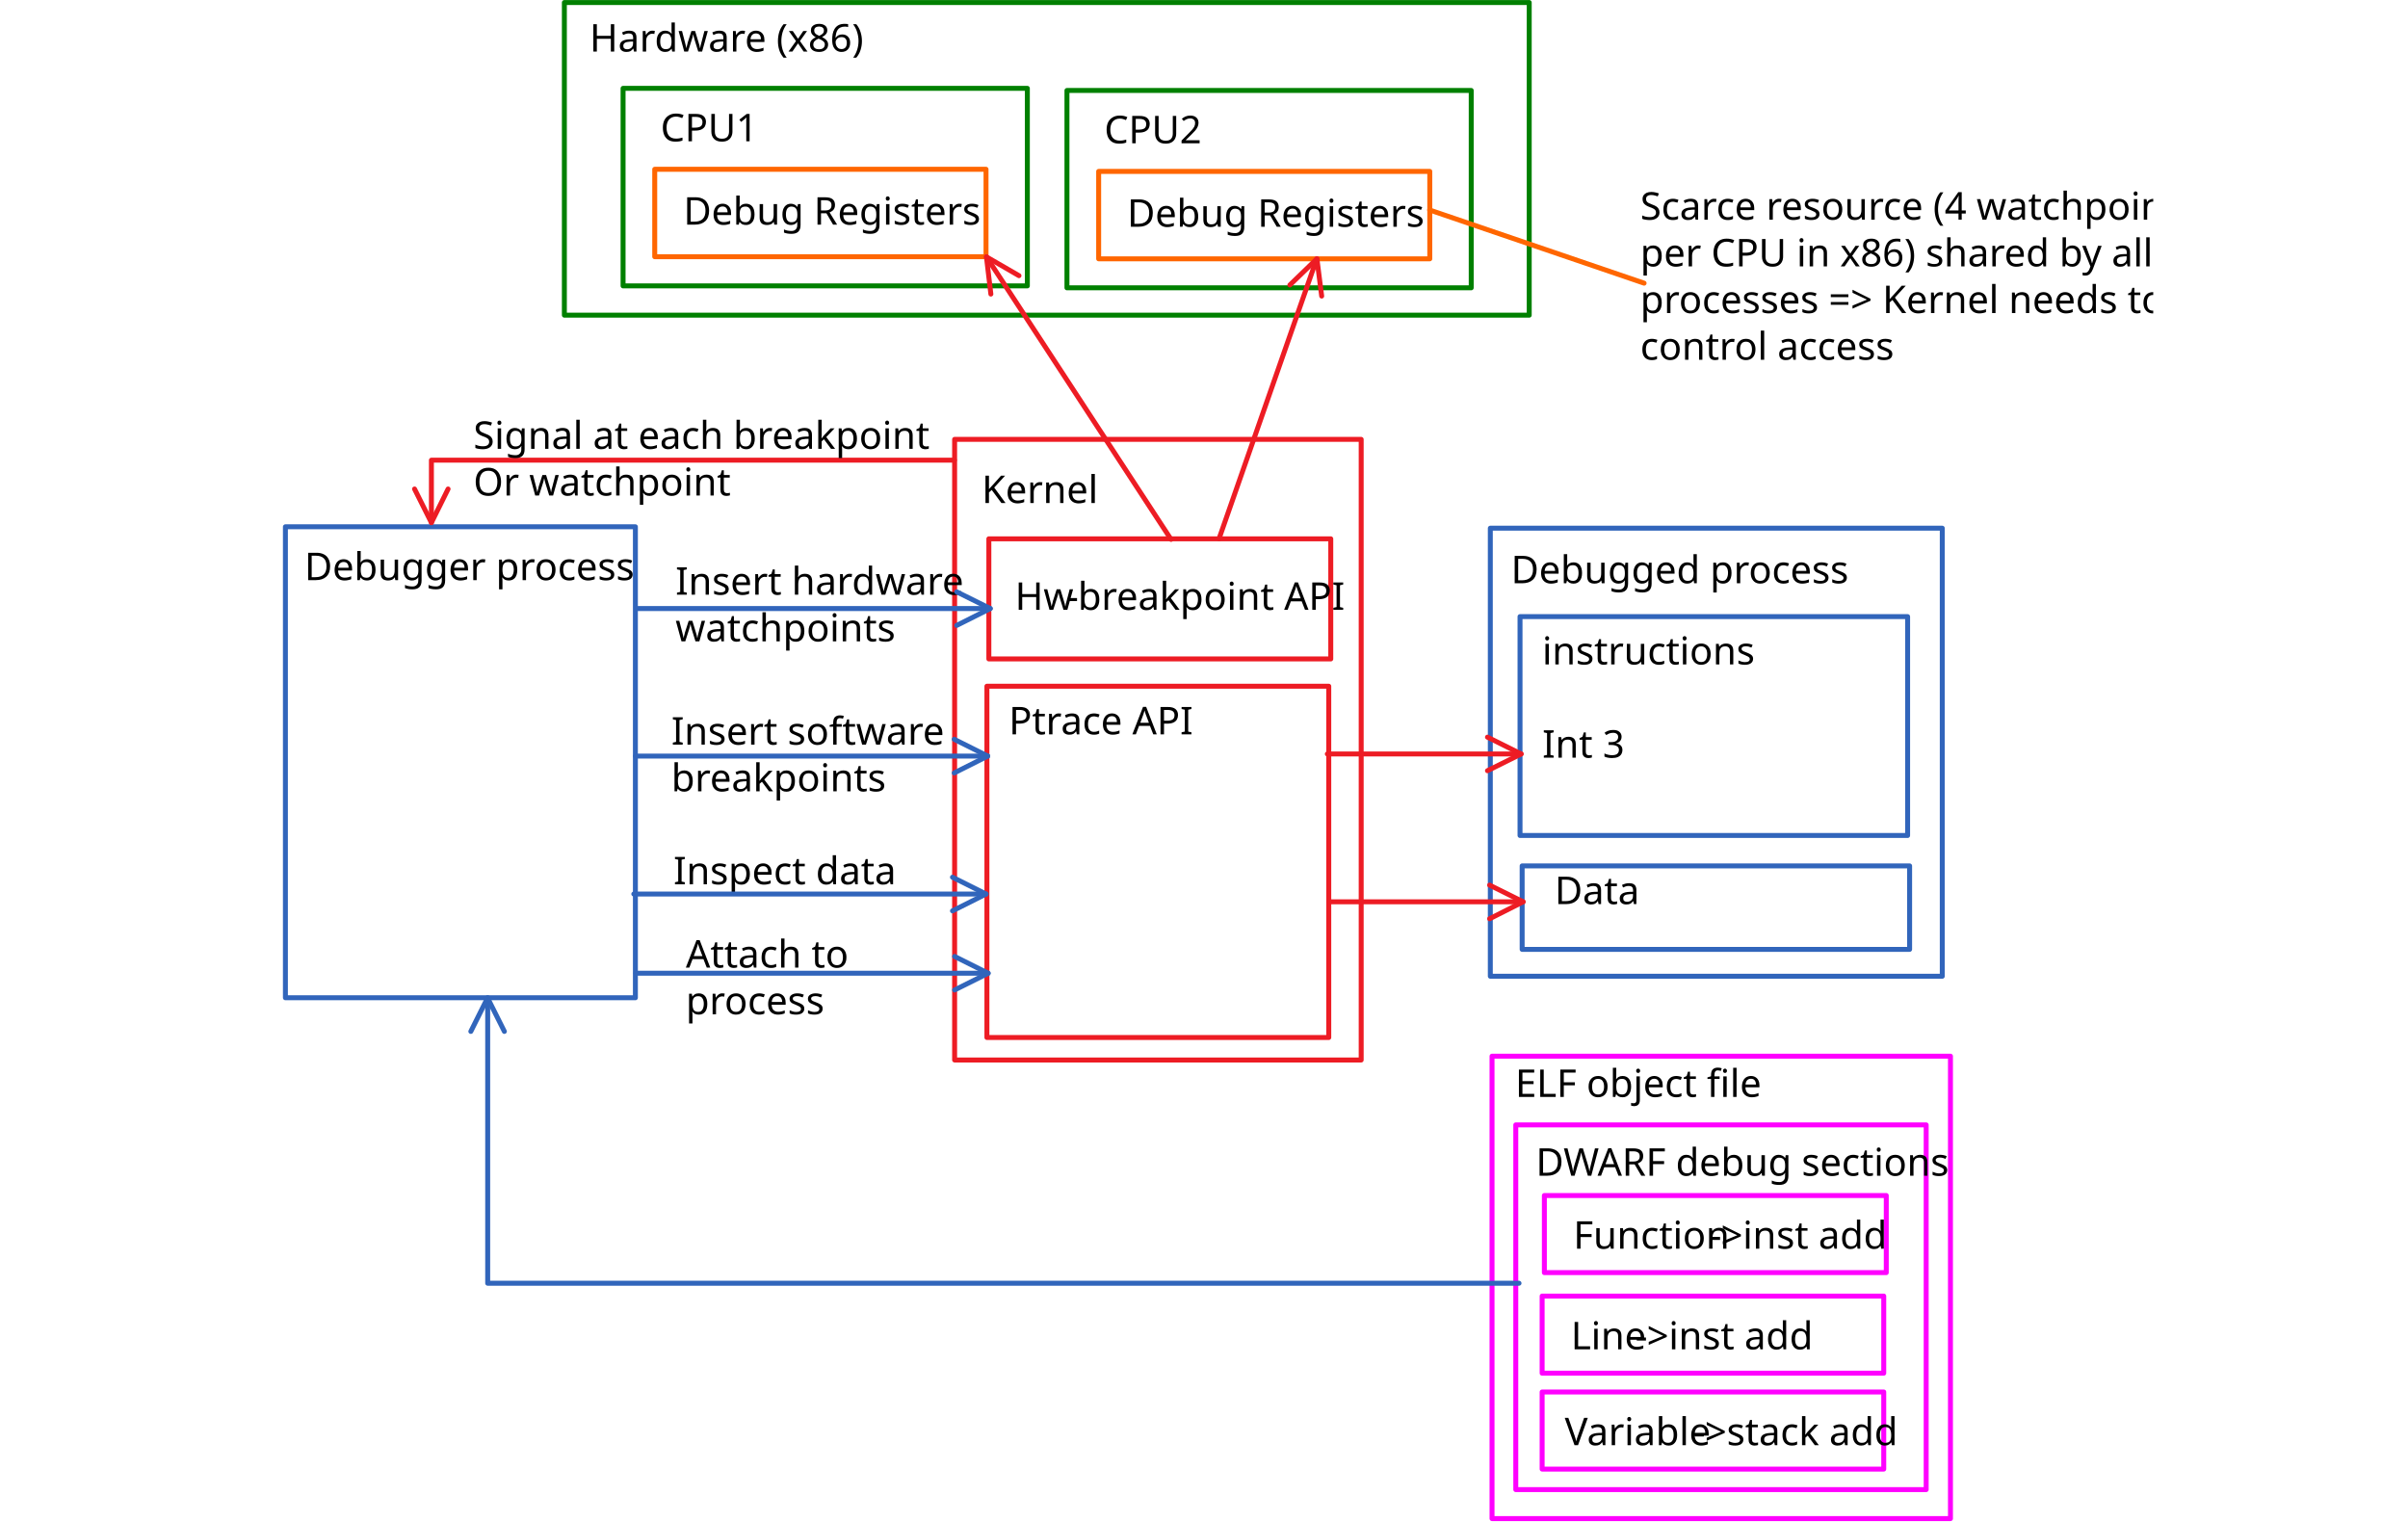
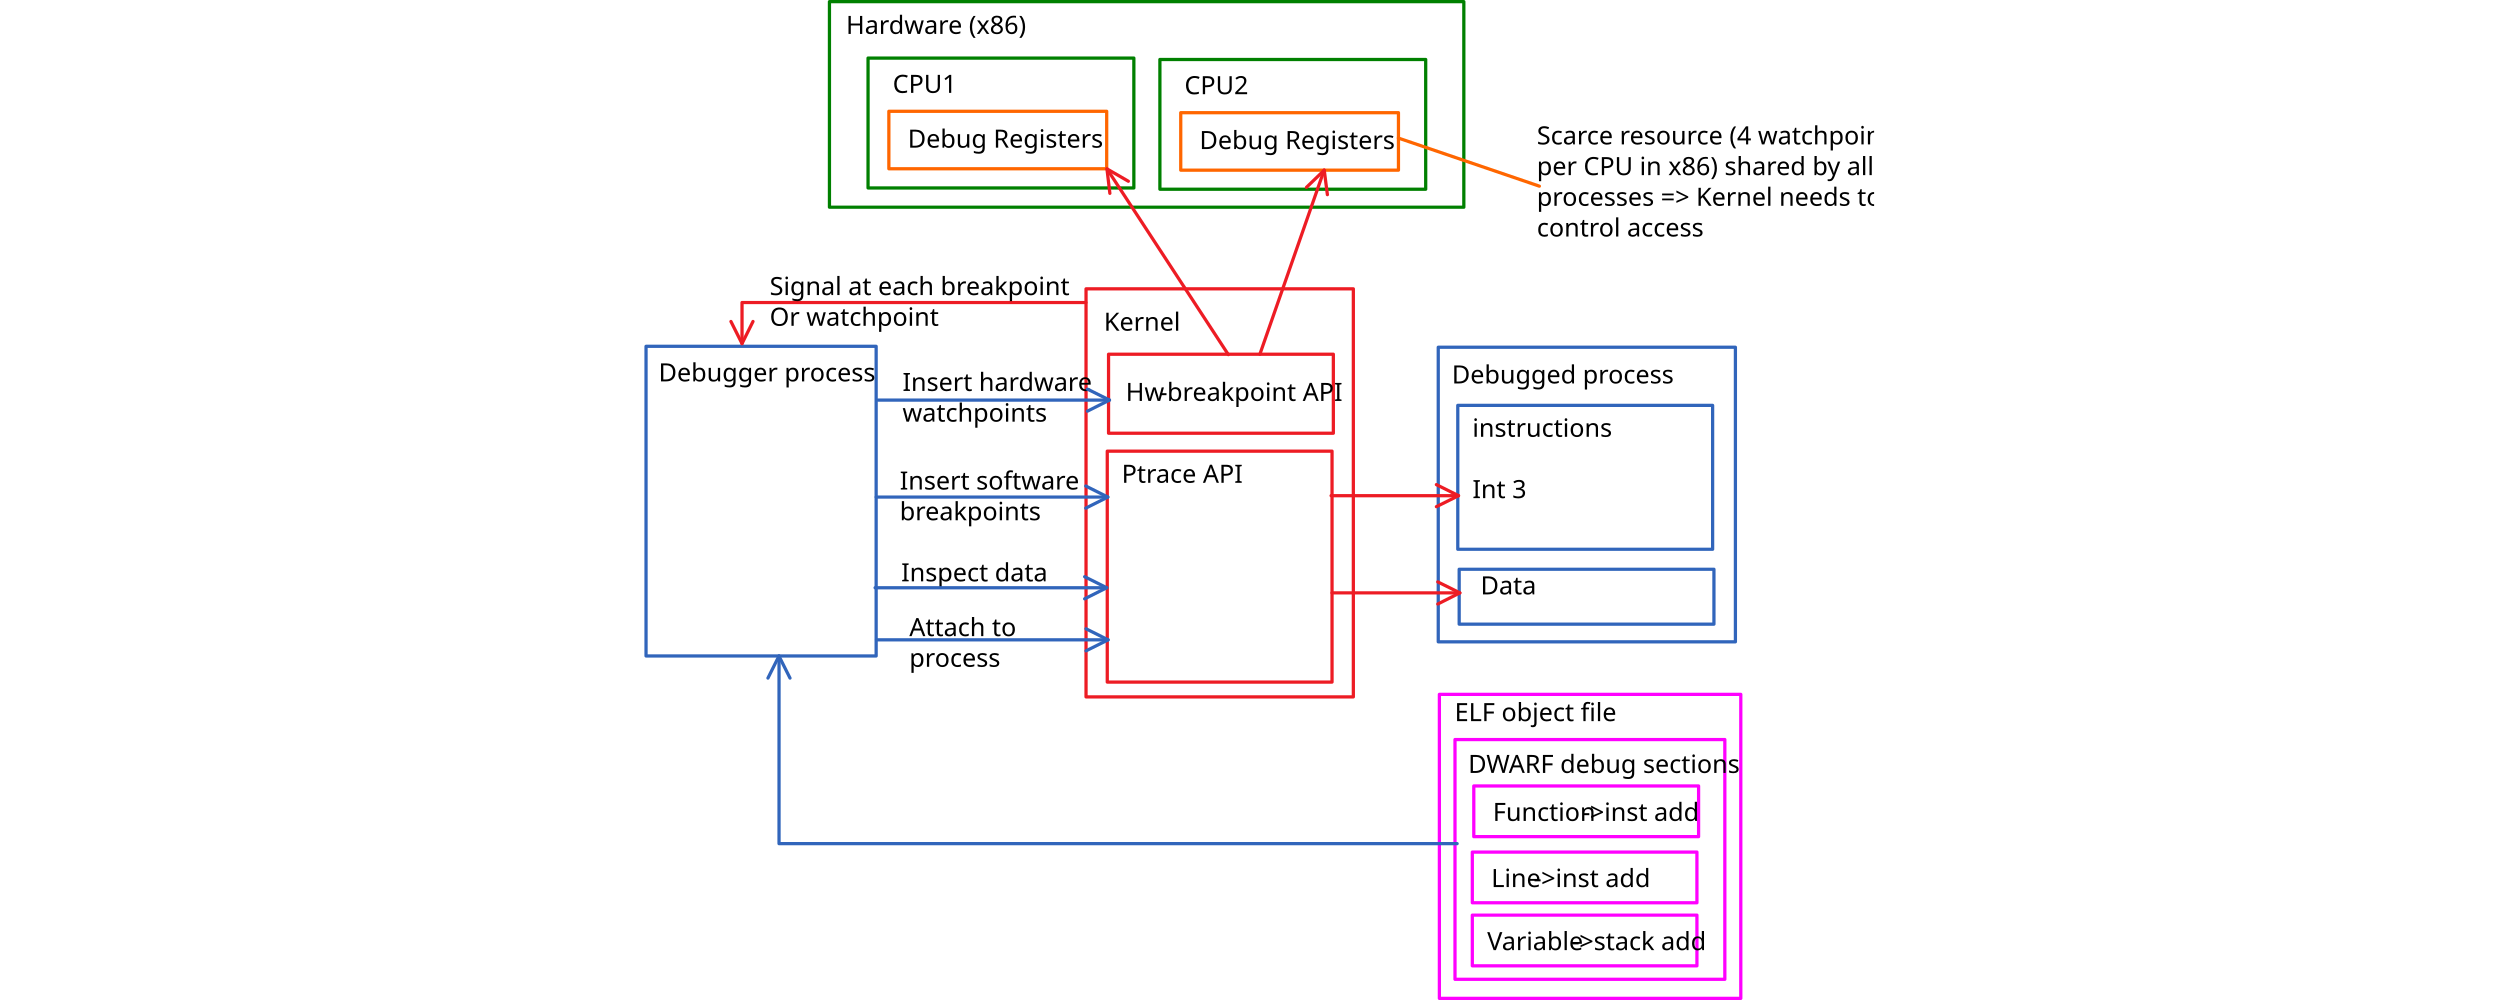
- <svg xmlns="http://www.w3.org/2000/svg" height="322.56" viewBox="0 0 510.69 322.56" width="510.69" xml:space="preserve">
+ <svg xmlns="http://www.w3.org/2000/svg" height="400" width="1000" viewBox="0 0 510.69 322.56" xml:space="preserve">
  <clipPath id="a">
    <path d="m325.75 790.01h66.82v7.99h-66.82z" style="clip-rule:evenodd" />
  </clipPath>
  <clipPath id="b">
    <path d="m325.75 790.08h66.82v7.92h-66.82z" style="clip-rule:evenodd" />
  </clipPath>
  <clipPath id="c">
    <path d="m341.66 760.68h68.52v7.97h-68.52z" style="clip-rule:evenodd" />
  </clipPath>
  <clipPath id="d">
    <path d="m341.66 760.75h68.52v7.9h-68.52z" style="clip-rule:evenodd" />
  </clipPath>
  <clipPath id="e">
    <path d="m337.78 774.82h40.22v7.99h-40.22z" style="clip-rule:evenodd" />
  </clipPath>
  <clipPath id="f">
    <path d="m337.78 774.89h40.22v7.92h-40.22z" style="clip-rule:evenodd" />
  </clipPath>
  <clipPath id="g">
    <path d="m416.98 760.32h68.52v7.99h-68.52z" style="clip-rule:evenodd" />
  </clipPath>
  <clipPath id="h">
    <path d="m416.98 760.39h68.52v7.92h-68.52z" style="clip-rule:evenodd" />
  </clipPath>
  <clipPath id="i">
    <path d="m413.09 774.46h40.22v7.99h-40.22z" style="clip-rule:evenodd" />
  </clipPath>
  <clipPath id="j">
    <path d="m413.09 774.53h40.22v7.92h-40.22z" style="clip-rule:evenodd" />
  </clipPath>
  <clipPath id="k">
    <path d="m392.28 713.42h42.94v7.99h-42.94z" style="clip-rule:evenodd" />
  </clipPath>
  <clipPath id="l">
    <path d="m392.28 713.5h42.94v7.92h-42.94z" style="clip-rule:evenodd" />
  </clipPath>
  <clipPath id="m">
    <path d="m396.89 674.21h53.02v7.97h-53.02z" style="clip-rule:evenodd" />
  </clipPath>
  <clipPath id="n">
    <path d="m396.89 674.28h53.02v7.9h-53.02z" style="clip-rule:evenodd" />
  </clipPath>
  <clipPath id="o">
    <path d="m397.92 695.33h71.76v7.99h-71.76z" style="clip-rule:evenodd" />
  </clipPath>
  <clipPath id="p">
    <path d="m397.92 695.4h71.76v7.92h-71.76z" style="clip-rule:evenodd" />
  </clipPath>
  <clipPath id="q">
    <path d="m397.92 695.4h71.76v7.92h-71.76z" style="clip-rule:evenodd" />
  </clipPath>
  <clipPath id="r">
    <path d="m397.92 695.4h71.76v7.92h-71.76z" style="clip-rule:evenodd" />
  </clipPath>
  <clipPath id="s">
    <path d="m277.39 700.37h69.98v7.97h-69.98z" style="clip-rule:evenodd" />
  </clipPath>
  <clipPath id="t">
    <path d="m277.39 700.44h69.98v7.9h-69.98z" style="clip-rule:evenodd" />
  </clipPath>
  <clipPath id="u">
    <path d="m482.06 699.84h74.33v7.99h-74.33z" style="clip-rule:evenodd" />
  </clipPath>
  <clipPath id="v">
    <path d="m482.06 699.91h74.33v7.92h-74.33z" style="clip-rule:evenodd" />
  </clipPath>
  <clipPath id="w">
    <path d="m487.37 686.04h57v7.99h-57z" style="clip-rule:evenodd" />
  </clipPath>
  <clipPath id="x">
    <path d="m487.37 686.11h57v7.92h-57z" style="clip-rule:evenodd" />
  </clipPath>
  <clipPath id="y">
    <path d="m487.37 670.22h37.97v7.99h-37.97z" style="clip-rule:evenodd" />
  </clipPath>
  <clipPath id="z">
    <path d="m487.37 670.3h37.97v7.92h-37.97z" style="clip-rule:evenodd" />
  </clipPath>
  <clipPath id="A">
    <path d="m482.78 612.7h62.52v7.99h-62.52z" style="clip-rule:evenodd" />
  </clipPath>
  <clipPath id="B">
    <path d="m482.78 612.77h62.52v7.92h-62.52z" style="clip-rule:evenodd" />
  </clipPath>
  <clipPath id="C">
    <path d="m486.29 599.3h86.9v7.99h-86.9z" style="clip-rule:evenodd" />
  </clipPath>
  <clipPath id="D">
    <path d="m486.29 599.38h86.9v7.92h-86.9z" style="clip-rule:evenodd" />
  </clipPath>
  <clipPath id="E">
    <path d="m492.67 586.94h75.14v7.99h-75.14z" style="clip-rule:evenodd" />
  </clipPath>
  <clipPath id="F">
    <path d="m492.67 587.02h75.14v7.92h-75.14z" style="clip-rule:evenodd" />
  </clipPath>
  <clipPath id="G">
    <path d="m492.67 587.02h75.14v7.92h-75.14z" style="clip-rule:evenodd" />
  </clipPath>
  <clipPath id="H">
    <path d="m492.67 587.02h75.14v7.92h-75.14z" style="clip-rule:evenodd" />
  </clipPath>
  <clipPath id="I">
    <path d="m492.24 569.86h63v7.99h-63z" style="clip-rule:evenodd" />
  </clipPath>
  <clipPath id="J">
    <path d="m492.24 569.93h63v7.92h-63z" style="clip-rule:evenodd" />
  </clipPath>
  <clipPath id="K">
    <path d="m492.24 569.93h63v7.92h-63z" style="clip-rule:evenodd" />
  </clipPath>
  <clipPath id="L">
    <path d="m492.24 569.93h63v7.92h-63z" style="clip-rule:evenodd" />
  </clipPath>
  <clipPath id="M">
    <path d="m491.18 553.61h77.86v7.99h-77.86z" style="clip-rule:evenodd" />
  </clipPath>
  <clipPath id="N">
    <path d="m491.18 553.68h77.86v7.92h-77.86z" style="clip-rule:evenodd" />
  </clipPath>
  <clipPath id="O">
    <path d="m491.18 553.68h77.86v7.92h-77.86z" style="clip-rule:evenodd" />
  </clipPath>
  <clipPath id="P">
    <path d="m491.18 553.68h77.86v7.92h-77.86z" style="clip-rule:evenodd" />
  </clipPath>
  <clipPath id="Q">
    <path d="m489.5 645.41h38.33v7.97h-38.33z" style="clip-rule:evenodd" />
  </clipPath>
  <clipPath id="R">
    <path d="m489.5 645.48h38.33v7.9h-38.33z" style="clip-rule:evenodd" />
  </clipPath>
  <clipPath id="S">
    <path d="m339.6 672.43h65.98v7.99h-65.98z" style="clip-rule:evenodd" />
  </clipPath>
  <clipPath id="T">
    <path d="m339.6 672.5h65.98v7.92h-65.98z" style="clip-rule:evenodd" />
  </clipPath>
  <clipPath id="U">
    <path d="m339.6 664.51h57.36v7.99h-57.36z" style="clip-rule:evenodd" />
  </clipPath>
  <clipPath id="V">
    <path d="m339.6 664.58h57.36v7.92h-57.36z" style="clip-rule:evenodd" />
  </clipPath>
  <clipPath id="W">
    <path d="m339.96 648.74h58.34v7.99h-58.34z" style="clip-rule:evenodd" />
  </clipPath>
  <clipPath id="X">
    <path d="m339.96 648.82h58.34v7.92h-58.34z" style="clip-rule:evenodd" />
  </clipPath>
  <clipPath id="Y">
    <path d="m340.32 697.87h68.09v7.99h-68.09z" style="clip-rule:evenodd" />
  </clipPath>
  <clipPath id="Z">
    <path d="m340.32 697.94h68.09v7.92h-68.09z" style="clip-rule:evenodd" />
  </clipPath>
  <clipPath id="aa">
    <path d="m340.32 689.98h58.46v7.99h-58.46z" style="clip-rule:evenodd" />
  </clipPath>
  <clipPath id="ab">
    <path d="m340.32 690.05h58.46v7.92h-58.46z" style="clip-rule:evenodd" />
  </clipPath>
  <clipPath id="ac">
    <path d="m342.07 634.61h50.42v7.99h-50.42z" style="clip-rule:evenodd" />
  </clipPath>
  <clipPath id="ad">
    <path d="m342.1 634.68h50.4v7.92h-50.4z" style="clip-rule:evenodd" />
  </clipPath>
  <clipPath id="ae">
    <path d="m342.07 626.69h46.1v7.99h-46.1z" style="clip-rule:evenodd" />
  </clipPath>
  <clipPath id="af">
    <path d="m342.1 626.76h46.08v7.92h-46.08z" style="clip-rule:evenodd" />
  </clipPath>
  <clipPath id="ag">
    <path d="m306.02 722.62h92.47v7.99h-92.47z" style="clip-rule:evenodd" />
  </clipPath>
  <clipPath id="ah">
    <path d="m306.02 722.69h92.47v7.92h-92.47z" style="clip-rule:evenodd" />
  </clipPath>
  <clipPath id="ai">
    <path d="m306.02 714.72h63.91v7.99h-63.91z" style="clip-rule:evenodd" />
  </clipPath>
  <clipPath id="aj">
    <path d="m306.02 714.79h63.91v7.92h-63.91z" style="clip-rule:evenodd" />
  </clipPath>
  <clipPath id="ak">
    <path d="m504 737.76h91.42v31.75h-91.42z" style="clip-rule:evenodd" />
  </clipPath>
  <clipPath id="al">
    <path d="m504 761.59h91.42v7.92h-91.42z" style="clip-rule:evenodd" />
  </clipPath>
  <clipPath id="am">
    <path d="m504 753.67h91.42v7.92h-91.42z" style="clip-rule:evenodd" />
  </clipPath>
  <clipPath id="an">
    <path d="m504 745.75h91.42v7.92h-91.42z" style="clip-rule:evenodd" />
  </clipPath>
  <clipPath id="ao">
    <path d="m504 737.83h91.42v7.92h-91.42z" style="clip-rule:evenodd" />
  </clipPath>
  <g transform="matrix(1.25 0 0 -1.25 -287.62 1000.76)">
    <g style="fill:none;stroke-width:.84;stroke-linecap:round;stroke-linejoin:round;stroke-miterlimit:10">
      <path d="m278.52 711.24h59.38v-79.9h-59.38z" style="stroke:#3165bb" />
      <path d="m482.95 711h76.68v-76.01h-76.68z" style="stroke:#3165bb" />
      <path d="m325.85 800.18h163.7v-53.04h-163.7z" style="stroke:#008000" />
      <path d="m335.81 785.62h68.59v-33.51h-68.59z" style="stroke:#008000" />
      <path d="m341.18 771.89h56.21v-14.83h-56.21z" style="stroke:#f60" />
      <path d="m392.06 726.07h68.98v-105.29h-68.98z" style="stroke:#ed1c24" />
      <path d="m483.24 621.43h77.78v-78.45h-77.78z" style="stroke:#f0f" />
    </g>
    <g style="clip-path:url(#a)">
      <g style="clip-path:url(#b)">
        <text style="font-size:6.5;font-family:Droid Sans" transform="matrix(1 0 0 -1 330.14 791.86)">
          <tspan x="0 4.03 7.15 9.42 12.79 17.44 20.56 22.83 26.07 27.48 29.45 32.27 35.58 38.88" y="0">Hardware (x86)</tspan>
        </text>
      </g>
    </g>
    <g style="clip-path:url(#c)">
      <g style="clip-path:url(#d)">
        <text style="font-size:6.5;font-family:Droid Sans" transform="matrix(1 0 0 -1 346.06 762.5)">
          <tspan x="0 4.03 7.26 10.65 14.03 17.05 18.47 22 25.24 28.27 29.76 32.31 34.48 37.72 39.99" y="0">Debug Registers</tspan>
        </text>
      </g>
    </g>
    <g style="clip-path:url(#e)">
      <g style="clip-path:url(#f)">
        <text style="font-size:6.5;font-family:Droid Sans" transform="matrix(1 0 0 -1 342.17 776.64)">
          <tspan x="0 3.47 6.83 11" y="0">CPU1</tspan>
        </text>
      </g>
    </g>
    <path d="m411.12 785.26h68.59v-33.48h-68.59z" style="fill:none;stroke:#008000;stroke-width:.84;stroke-linecap:round;stroke-linejoin:round;stroke-miterlimit:10" />
    <path d="m416.5 771.53h56.18v-14.83h-56.18z" style="fill:none;stroke:#f60;stroke-width:.84;stroke-linecap:round;stroke-linejoin:round;stroke-miterlimit:10" />
    <g style="clip-path:url(#g)">
      <g style="clip-path:url(#h)">
        <text style="font-size:6.5;font-family:Droid Sans" transform="matrix(1 0 0 -1 421.34 762.14)">
          <tspan x="0 4.03 7.28 10.7 14.11 17.15 18.57 22.11 25.37 28.44 29.91 32.45 34.65 37.91 40.18" y="0">Debug Registers</tspan>
        </text>
      </g>
    </g>
    <g style="clip-path:url(#i)">
      <g style="clip-path:url(#j)">
        <text style="font-size:6.5;font-family:Droid Sans" transform="matrix(1 0 0 -1 417.46 776.3)">
          <tspan x="0 3.47 6.88 11.06" y="0">CPU2</tspan>
        </text>
      </g>
    </g>
    <g style="clip-path:url(#k)">
      <g style="clip-path:url(#l)">
        <text style="font-size:6.5;font-family:Droid Sans" transform="matrix(1 0 0 -1 396.67 715.27)">
          <tspan x="0 3.38 6.62 8.89 12.27 15.51" y="0">Kernel</tspan>
        </text>
      </g>
    </g>
    <path d="m397.54 684.19h58v-59.59h-58z" style="fill:none;stroke:#ed1c24;stroke-width:.84;stroke-linecap:round;stroke-linejoin:round;stroke-miterlimit:10" />
    <g style="clip-path:url(#m)">
      <g style="clip-path:url(#n)">
        <text style="font-size:6.5;font-family:Droid Sans" transform="matrix(1 0 0 -1 401.26 676.03)">
          <tspan x="0 3.4 5.6 7.87 10.99 13.76 17.01 18.36 22.13 25.53" y="0">Ptrace API</tspan>
        </text>
      </g>
    </g>
    <path d="m397.87 709.2h58.01v-20.38h-58.01z" style="fill:none;stroke:#ed1c24;stroke-width:.84;stroke-linecap:round;stroke-linejoin:round;stroke-miterlimit:10" />
    <g style="clip-path:url(#o)">
      <g style="clip-path:url(#p)">
        <text style="font-size:6.5;font-family:Droid Sans" transform="matrix(1 0 0 -1 402.31 697.15)">
          <tspan x="0 4.03" y="0">Hw</tspan>
        </text>
      </g>
      <g style="clip-path:url(#q)">
        <text style="font-size:6.5;font-family:Droid Sans" transform="matrix(1 0 0 -1 411 697.15)">
          <tspan x="0" y="0">-</tspan>
        </text>
      </g>
      <g style="clip-path:url(#r)">
        <text style="font-size:6.5;font-family:Droid Sans" transform="matrix(1 0 0 -1 412.97 697.15)">
          <tspan x="0 3.38 5.65 8.89 11.97 14.93 18.31 21.76 23.22 26.6 28.78 30.13 33.87 37.25" y="0">breakpoint API</tspan>
        </text>
      </g>
    </g>
    <g style="clip-path:url(#s)">
      <g style="clip-path:url(#t)">
        <text style="font-size:6.5;font-family:Droid Sans" transform="matrix(1 0 0 -1 281.76 702.19)">
          <tspan x="0 4.03 7.28 10.7 14.11 17.15 20.21 23.45 25.74 27.15 30.57 32.84 36.32 39.07 42.33 44.88" y="0">Debugger process</tspan>
        </text>
      </g>
    </g>
    <g style="clip-path:url(#u)">
      <g style="clip-path:url(#v)">
        <text style="font-size:6.5;font-family:Droid Sans" transform="matrix(1 0 0 -1 486.46 701.66)">
          <tspan x="0 4.03 7.28 10.67 14.05 17.11 20.14 23.4 26.78 28.2 31.58 33.85 37.28 40.05 43.31 45.85" y="0">Debugged process</tspan>
        </text>
      </g>
    </g>
    <path d="m487.99 696h65.76v-37.13h-65.76z" style="fill:none;stroke:#3165bb;stroke-width:.84;stroke-linecap:round;stroke-linejoin:round;stroke-miterlimit:10" />
    <g style="clip-path:url(#w)">
      <g style="clip-path:url(#x)">
        <text style="font-size:6.5;font-family:Droid Sans" transform="matrix(1 0 0 -1 491.76 687.89)">
          <tspan x="0 1.5 4.87 7.41 9.59 11.86 15.24 17.99 20.17 21.66 25.12 28.5" y="0">instructions</tspan>
        </text>
      </g>
    </g>
    <g style="clip-path:url(#y)">
      <g style="clip-path:url(#z)">
        <text style="font-size:6.5;font-family:Droid Sans" transform="matrix(1 0 0 -1 491.76 672.07)">
          <tspan x="0 1.64 5.01 7.19 8.68" y="0">Int 3</tspan>
        </text>
      </g>
    </g>
    <g style="clip-path:url(#A)">
      <g style="clip-path:url(#B)">
        <text style="font-size:6.5;font-family:Droid Sans" transform="matrix(1 0 0 -1 487.18 614.52)">
          <tspan x="0 3.17 5.94 8.93 10.33 13.78 17.16 18.72 21.96 24.71 26.9 28.25 30.23 31.7 33.2" y="0">ELF object file</tspan>
        </text>
      </g>
    </g>
    <path d="m487.27 609.77h69.63v-61.87h-69.63z" style="fill:none;stroke:#f0f;stroke-width:.84;stroke-linecap:round;stroke-linejoin:round;stroke-miterlimit:10" />
    <g style="clip-path:url(#C)">
      <g style="clip-path:url(#D)">
        <text style="font-size:6.5;font-family:Droid Sans" transform="matrix(1 0 0 -1 490.68 601.15)">
          <tspan x="0 4.03 9.81 13.58 17.11 20.1 21.5 24.88 28.14 31.52 34.9 37.96 39.43 41.98 45.24 47.99 50.17 51.66 55.11 58.5" y="0">DWARF debug sections</tspan>
        </text>
      </g>
    </g>
    <path d="m492.12 597.79h58.01v-13.08h-58.01z" style="fill:none;stroke:#f0f;stroke-width:.84;stroke-linecap:round;stroke-linejoin:round;stroke-miterlimit:10" />
    <g style="clip-path:url(#E)">
      <g style="clip-path:url(#F)">
        <text style="font-size:6.5;font-family:Droid Sans" transform="matrix(1 0 0 -1 497.04 588.77)">
          <tspan x="0 2.99 6.4 9.8 12.55 14.76 16.25 19.72" y="0">Function</tspan>
        </text>
      </g>
      <g style="clip-path:url(#G)">
        <text style="font-size:6.5;font-family:Droid Sans" transform="matrix(1 0 0 -1 520.1 588.77)">
          <tspan x="0" y="0">-</tspan>
        </text>
      </g>
      <g style="clip-path:url(#H)">
        <text style="font-size:6.5;font-family:Droid Sans" transform="matrix(1 0 0 -1 522.07 588.77)">
          <tspan x="0 3.26 4.75 8.17 10.71 12.89 14.32 17.44 20.85" y="0">&gt;inst add</tspan>
        </text>
      </g>
    </g>
    <path d="m491.74 580.73h57.96v-13.08h-57.96z" style="fill:none;stroke:#f0f;stroke-width:.84;stroke-linecap:round;stroke-linejoin:round;stroke-miterlimit:10" />
    <g style="clip-path:url(#I)">
      <g style="clip-path:url(#J)">
        <text style="font-size:6.5;font-family:Droid Sans" transform="matrix(1 0 0 -1 496.63 571.7)">
          <tspan x="0 2.75 4.25 7.62" y="0">Line</tspan>
        </text>
      </g>
      <g style="clip-path:url(#K)">
        <text style="font-size:6.5;font-family:Droid Sans" transform="matrix(1 0 0 -1 507.53 571.7)">
          <tspan x="0" y="0">-</tspan>
        </text>
      </g>
      <g style="clip-path:url(#L)">
        <text style="font-size:6.5;font-family:Droid Sans" transform="matrix(1 0 0 -1 509.5 571.7)">
          <tspan x="0 3.26 4.75 8.13 10.67 12.85 14.28 17.39 20.78" y="0">&gt;inst add</tspan>
        </text>
      </g>
    </g>
    <path d="m491.74 564.46h57.96v-13.08h-57.96z" style="fill:none;stroke:#f0f;stroke-width:.84;stroke-linecap:round;stroke-linejoin:round;stroke-miterlimit:10" />
    <g style="clip-path:url(#M)">
      <g style="clip-path:url(#N)">
        <text style="font-size:6.5;font-family:Droid Sans" transform="matrix(1 0 0 -1 495.58 555.43)">
          <tspan x="0 3.69 6.77 9.04 10.52 13.63 16.99 18.49" y="0">Variable</tspan>
        </text>
      </g>
      <g style="clip-path:url(#O)">
        <text style="font-size:6.5;font-family:Droid Sans" transform="matrix(1 0 0 -1 517.34 555.43)">
          <tspan x="0" y="0">-</tspan>
        </text>
      </g>
      <g style="clip-path:url(#P)">
        <text style="font-size:6.5;font-family:Droid Sans" transform="matrix(1 0 0 -1 519.34 555.43)">
          <tspan x="0 3.24 5.78 7.96 11.08 13.83 16.79 18.15 21.26 24.62" y="0">&gt;stack add</tspan>
        </text>
      </g>
    </g>
    <path d="m488.35 653.71h65.74v-14.16h-65.74z" style="fill:none;stroke:#3165bb;stroke-width:.84;stroke-linecap:round;stroke-linejoin:round;stroke-miterlimit:10" />
    <g style="clip-path:url(#Q)">
      <g style="clip-path:url(#R)">
        <text style="font-size:6.5;font-family:Droid Sans" transform="matrix(1 0 0 -1 493.87 647.23)">
          <tspan x="0 4.03 7.14 9.35" y="0">Data</tspan>
        </text>
      </g>
    </g>
    <path d="m337.92 672.34h59.76" style="fill:none;stroke:#3165bb;stroke-width:.84;stroke-linecap:round;stroke-linejoin:round;stroke-miterlimit:10" />
    <path d="m391.99 675.19 5.69-2.85-5.69-2.86" style="fill:none;stroke:#3165bb;stroke-width:.84;stroke-linecap:round;stroke-linejoin:round;stroke-miterlimit:10" />
    <g style="clip-path:url(#S)">
      <g style="clip-path:url(#T)">
        <text style="font-size:6.5;font-family:Droid Sans" transform="matrix(1 0 0 -1 343.99 674.28)">
          <tspan x="0 1.64 5.01 7.56 10.82 13.09 15.26 16.67 19.21 22.67 24.65 26.83 31.48 34.59 36.86" y="0">Insert software</tspan>
        </text>
      </g>
    </g>
    <g style="clip-path:url(#U)">
      <g style="clip-path:url(#V)">
        <text style="font-size:6.5;font-family:Droid Sans" transform="matrix(1 0 0 -1 343.99 666.36)">
          <tspan x="0 3.38 5.65 8.89 12.01 14.99 18.37 21.82 23.32 26.69 28.87" y="0">breakpoints</tspan>
        </text>
      </g>
    </g>
    <g style="clip-path:url(#W)">
      <g style="clip-path:url(#X)">
        <text style="font-size:6.5;font-family:Droid Sans" transform="matrix(1 0 0 -1 344.35 650.59)">
          <tspan x="0 1.61 4.99 7.53 10.91 14.15 16.9 19.08 20.51 23.9 27.01 29.19" y="0">Inspect data</tspan>
        </text>
      </g>
    </g>
    <g style="clip-path:url(#Y)">
      <g style="clip-path:url(#Z)">
        <text style="font-size:6.5;font-family:Droid Sans" transform="matrix(1 0 0 -1 344.69 699.72)">
          <tspan x="0 1.64 5.05 7.6 10.84 13.12 15.32 16.73 20.15 23.26 25.53 28.95 33.63 36.74 39.01" y="0">Insert hardware</tspan>
        </text>
      </g>
    </g>
    <g style="clip-path:url(#aa)">
      <g style="clip-path:url(#ab)">
        <text style="font-size:6.5;font-family:Droid Sans" transform="matrix(1 0 0 -1 344.69 691.8)">
          <tspan x="0 4.68 7.79 10 12.75 16.16 19.58 23.04 24.54 27.95 30.13" y="0">watchpoints</tspan>
        </text>
      </g>
    </g>
    <g style="clip-path:url(#ac)">
      <g style="clip-path:url(#ad)">
        <text style="font-size:6.5;font-family:Droid Sans" transform="matrix(1 0 0 -1 346.46 636.46)">
          <tspan x="0 3.75 5.93 8.1 11.22 13.99 17.4 18.82 20.99" y="0">Attach to</tspan>
        </text>
      </g>
    </g>
    <g style="clip-path:url(#ae)">
      <g style="clip-path:url(#af)">
        <text style="font-size:6.5;font-family:Droid Sans" transform="matrix(1 0 0 -1 346.46 628.54)">
          <tspan x="0 3.41 5.66 9.11 11.86 15.13 17.67" y="0">process</tspan>
        </text>
      </g>
    </g>
    <g style="fill:none;stroke-width:.84;stroke-linecap:round;stroke-linejoin:round;stroke-miterlimit:10">
      <g style="stroke:#3165bb">
        <path d="m337.63 648.94h59.76" />
        <path d="m391.7 651.79 5.69-2.85-5.69-2.86" />
        <path d="m338.35 697.37h59.76" />
        <path d="m392.42 700.2 5.69-2.83-5.69-2.86" />
        <path d="m337.99 635.5h59.76" />
        <path d="m392.06 638.35 5.69-2.85-5.69-2.84" />
      </g>
      <g style="stroke:#ed1c24">
        <path d="m455.3 672.7h32.88" />
        <path d="m482.47 675.55 5.71-2.85-5.71-2.84" />
        <path d="m455.54 647.62h32.98" />
        <path d="m482.83 650.45 5.69-2.83-5.69-2.88" />
        <path d="m392.02 722.54h-88.73v-10.6" />
        <path d="m306.12 717.65-2.83-5.71-2.86 5.71" />
      </g>
    </g>
    <g style="clip-path:url(#ag)">
      <g style="clip-path:url(#ah)">
        <text style="font-size:6.5;font-family:Droid Sans" transform="matrix(1 0 0 -1 310.42 724.46)">
          <tspan x="0 2.95 4.42 7.44 10.82 13.94 15.38 16.85 19.94 22.12 23.52 26.76 29.87 32.59 35.97 37.44 40.82 43.09 46.33 49.41 52.37 55.75 59.19 60.66 64.04" y="0">Signal at each breakpoint</tspan>
        </text>
      </g>
    </g>
    <g style="clip-path:url(#ai)">
      <g style="clip-path:url(#aj)">
        <text style="font-size:6.5;font-family:Droid Sans" transform="matrix(1 0 0 -1 310.42 716.54)">
          <tspan x="0 4.31 6.55 7.94 12.59 15.71 17.89 20.61 23.99 27.38 30.82 32.29 35.67" y="0">Or watchpoint</tspan>
        </text>
      </g>
    </g>
    <g style="fill:none;stroke-width:.84;stroke-linecap:round;stroke-linejoin:round;stroke-miterlimit:10">
      <g style="stroke:#ed1c24">
        <path d="m428.78 709.1-31.32 47.93" />
        <path d="m398.21 750.72-.75 6.31 5.52-3.19" />
        <path d="m436.92 709.2 16.58 47.5" />
        <path d="m448.94 752.26 4.59 4.44.81-6.32" />
      </g>
      <path d="m487.82 582.91h-174.98v48.43" style="stroke:#3165bb" />
      <path d="m309.98 625.63 2.84 5.69 2.85-5.69" style="stroke:#3165bb" />
      <path d="m472.66 764.98 36.38-12.41" style="stroke:#f60" />
    </g>
    <g style="clip-path:url(#ak)">
      <g style="clip-path:url(#al)">
        <text style="font-size:6.5;font-family:Droid Sans" transform="matrix(1 0 0 -1 508.39 763.34)">
          <tspan x="0 2.95 5.7 8.82 11.06 13.81 17.05 18.48 20.75 23.99 26.53 29.96 33.37 35.62 38.37 41.61 42.96 44.93 48.23 49.66 54.31 57.42 59.6 62.35 65.74 69.12 72.57 74.06 77.44 79.62 82.16" y="0">Scarce resource (4 watchpoints </tspan>
        </text>
      </g>
      <g style="clip-path:url(#am)">
        <text style="font-size:6.5;font-family:Droid Sans" transform="matrix(1 0 0 -1 508.39 755.42)">
          <tspan x="0 3.38 6.62 8.89 10.3 13.76 17.13 21.3 22.72 24.22 27.6 29.07 31.91 35.21 38.52 40.49 41.83 44.38 47.76 50.87 53.11 56.35 59.73 61.2 64.62 67.56 68.97 72.09 73.56 75.06" y="0">per CPU in x86) shared by all </tspan>
        </text>
      </g>
      <g style="clip-path:url(#an)">
        <text style="font-size:6.5;font-family:Droid Sans" transform="matrix(1 0 0 -1 508.39 747.5)">
          <tspan x="0 3.38 5.65 9.08 11.85 15.09 17.63 20.18 23.41 25.96 27.3 30.54 33.78 35.2 38.58 41.82 44.09 47.47 50.71 52.2 53.54 56.92 60.16 63.4 66.79 69.33 70.8 73 76.45" y="0">processes =&gt; Kernel needs to </tspan>
        </text>
      </g>
      <g style="clip-path:url(#ao)">
        <text style="font-size:6.5;font-family:Droid Sans" transform="matrix(1 0 0 -1 508.39 739.58)">
          <tspan x="0 2.75 6.21 9.59 11.77 14.04 17.48 18.98 20.31 23.43 26.18 28.93 32.17 34.71" y="0">control access</tspan>
        </text>
      </g>
    </g>
  </g>
</svg>
